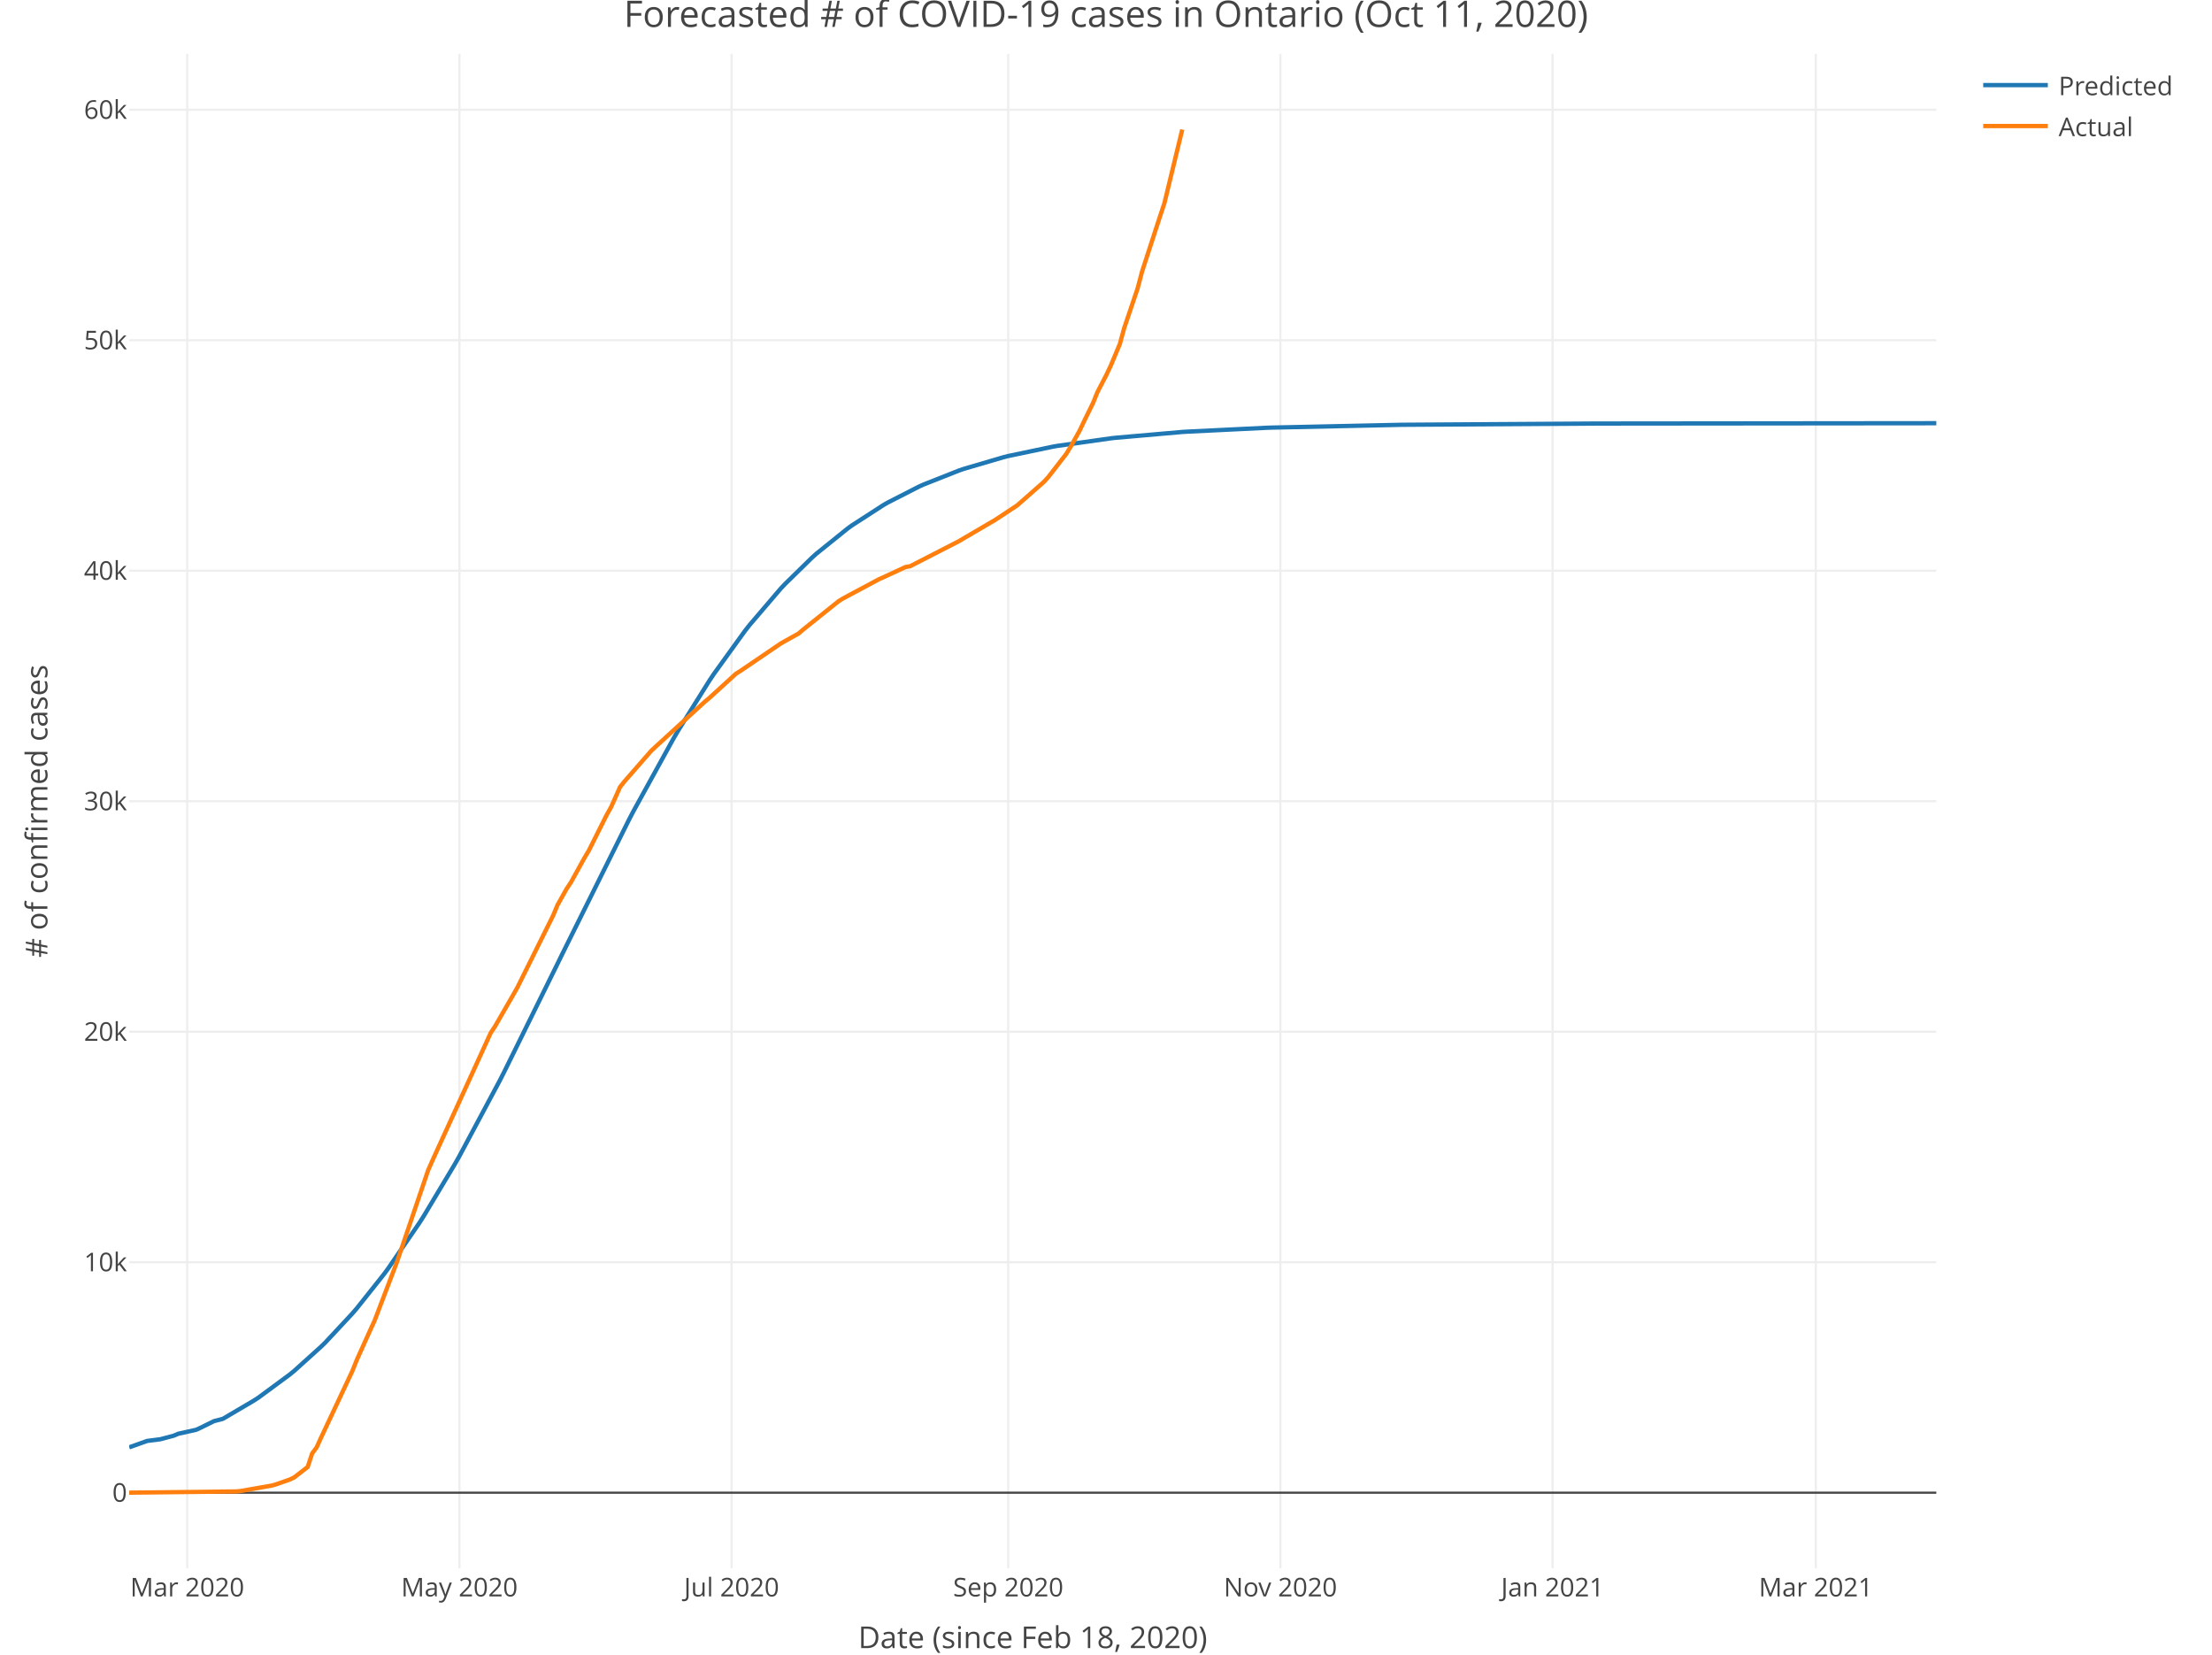
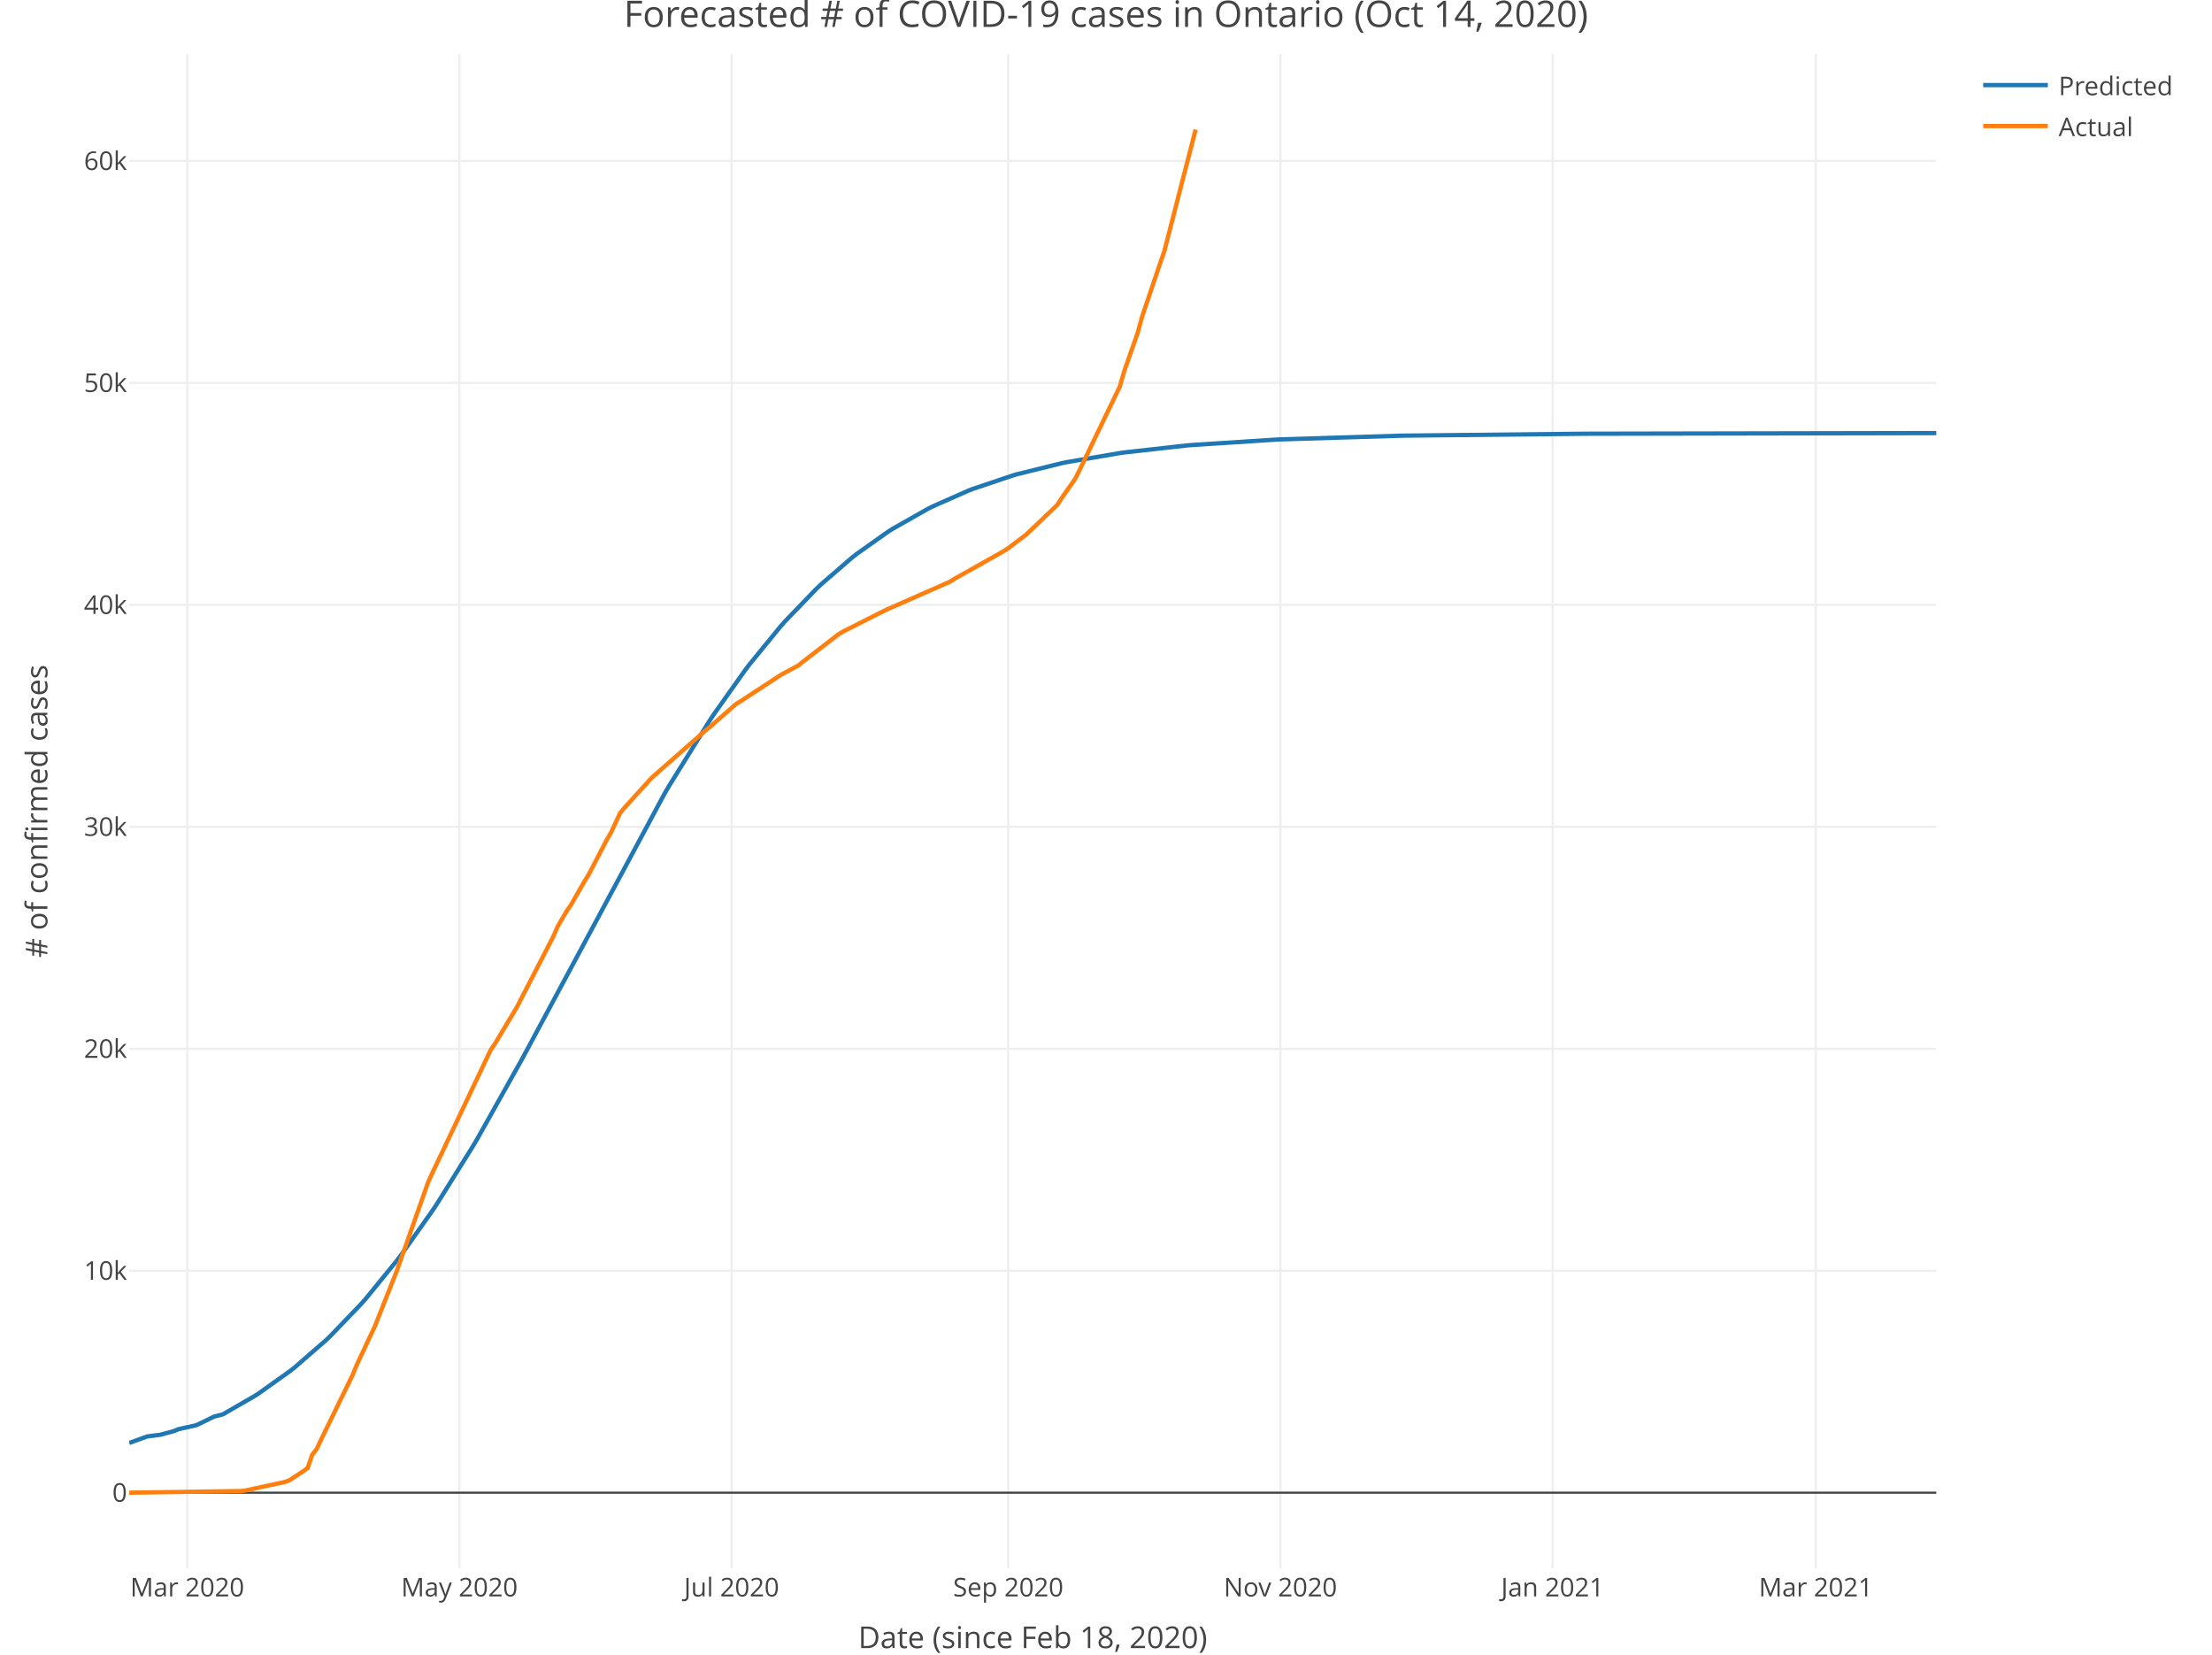
<svg xmlns="http://www.w3.org/2000/svg" class="main-svg" width="1027" height="768" style="" viewBox="0 0 1027 768">
  <rect x="0" y="0" width="1027" height="768" style="fill: rgb(255, 255, 255); fill-opacity: 1;" />
-   <defs id="defs-119da4">
+   <defs id="defs-24e5eb">
    <g class="clips">
-       <clipPath id="clip119da4xyplot" class="plotclip">
+       <clipPath id="clip24e5ebxyplot" class="plotclip">
        <rect width="839" height="703" />
      </clipPath>
-       <clipPath class="axesclip" id="clip119da4x">
+       <clipPath class="axesclip" id="clip24e5ebx">
        <rect x="60" y="0" width="839" height="768" />
      </clipPath>
-       <clipPath class="axesclip" id="clip119da4y">
+       <clipPath class="axesclip" id="clip24e5eby">
        <rect x="0" y="25" width="1027" height="703" />
      </clipPath>
-       <clipPath class="axesclip" id="clip119da4xy">
+       <clipPath class="axesclip" id="clip24e5ebxy">
        <rect x="60" y="25" width="839" height="703" />
      </clipPath>
    </g>
    <g class="gradients" />
  </defs>
  <g class="bglayer" />
  <g class="layer-below">
    <g class="imagelayer" />
    <g class="shapelayer" />
  </g>
  <g class="cartesianlayer">
    <g class="subplot xy">
      <g class="layer-subplot">
        <g class="shapelayer" />
        <g class="imagelayer" />
      </g>
      <g class="gridlayer">
        <g class="x">
          <path class="xgrid crisp" transform="translate(86.93,0)" d="M0,25v703" style="stroke: rgb(238, 238, 238); stroke-opacity: 1; stroke-width: 1px;" />
          <path class="xgrid crisp" transform="translate(213.3,0)" d="M0,25v703" style="stroke: rgb(238, 238, 238); stroke-opacity: 1; stroke-width: 1px;" />
          <path class="xgrid crisp" transform="translate(339.67,0)" d="M0,25v703" style="stroke: rgb(238, 238, 238); stroke-opacity: 1; stroke-width: 1px;" />
          <path class="xgrid crisp" transform="translate(468.11,0)" d="M0,25v703" style="stroke: rgb(238, 238, 238); stroke-opacity: 1; stroke-width: 1px;" />
          <path class="xgrid crisp" transform="translate(594.47,0)" d="M0,25v703" style="stroke: rgb(238, 238, 238); stroke-opacity: 1; stroke-width: 1px;" />
          <path class="xgrid crisp" transform="translate(720.84,0)" d="M0,25v703" style="stroke: rgb(238, 238, 238); stroke-opacity: 1; stroke-width: 1px;" />
          <path class="xgrid crisp" transform="translate(843.07,0)" d="M0,25v703" style="stroke: rgb(238, 238, 238); stroke-opacity: 1; stroke-width: 1px;" />
        </g>
        <g class="y">
-           <path class="ygrid crisp" transform="translate(0,585.87)" d="M60,0h839" style="stroke: rgb(238, 238, 238); stroke-opacity: 1; stroke-width: 1px;" />
-           <path class="ygrid crisp" transform="translate(0,478.89)" d="M60,0h839" style="stroke: rgb(238, 238, 238); stroke-opacity: 1; stroke-width: 1px;" />
-           <path class="ygrid crisp" transform="translate(0,371.9)" d="M60,0h839" style="stroke: rgb(238, 238, 238); stroke-opacity: 1; stroke-width: 1px;" />
-           <path class="ygrid crisp" transform="translate(0,264.91)" d="M60,0h839" style="stroke: rgb(238, 238, 238); stroke-opacity: 1; stroke-width: 1px;" />
-           <path class="ygrid crisp" transform="translate(0,157.93)" d="M60,0h839" style="stroke: rgb(238, 238, 238); stroke-opacity: 1; stroke-width: 1px;" />
-           <path class="ygrid crisp" transform="translate(0,50.94)" d="M60,0h839" style="stroke: rgb(238, 238, 238); stroke-opacity: 1; stroke-width: 1px;" />
+           <path class="ygrid crisp" transform="translate(0,589.83)" d="M60,0h839" style="stroke: rgb(238, 238, 238); stroke-opacity: 1; stroke-width: 1px;" />
+           <path class="ygrid crisp" transform="translate(0,486.81)" d="M60,0h839" style="stroke: rgb(238, 238, 238); stroke-opacity: 1; stroke-width: 1px;" />
+           <path class="ygrid crisp" transform="translate(0,383.78)" d="M60,0h839" style="stroke: rgb(238, 238, 238); stroke-opacity: 1; stroke-width: 1px;" />
+           <path class="ygrid crisp" transform="translate(0,280.76)" d="M60,0h839" style="stroke: rgb(238, 238, 238); stroke-opacity: 1; stroke-width: 1px;" />
+           <path class="ygrid crisp" transform="translate(0,177.73)" d="M60,0h839" style="stroke: rgb(238, 238, 238); stroke-opacity: 1; stroke-width: 1px;" />
+           <path class="ygrid crisp" transform="translate(0,74.71)" d="M60,0h839" style="stroke: rgb(238, 238, 238); stroke-opacity: 1; stroke-width: 1px;" />
        </g>
      </g>
      <g class="zerolinelayer">
        <path class="yzl zl crisp" transform="translate(0,692.86)" d="M60,0h839" style="stroke: rgb(68, 68, 68); stroke-opacity: 1; stroke-width: 1px;" />
      </g>
      <path class="xlines-below" />
      <path class="ylines-below" />
      <g class="overlines-below" />
      <g class="xaxislayer-below" />
      <g class="yaxislayer-below" />
      <g class="overaxes-below" />
-       <g class="plot" transform="translate(60, 25)" clip-path="url('#clip119da4xyplot')">
+       <g class="plot" transform="translate(60, 25)" clip-path="url('#clip24e5ebxyplot')">
        <g class="scatterlayer mlayer">
-           <g class="trace scatter trace094c40" style="stroke-miterlimit: 2; opacity: 1;">
+           <g class="trace scatter trace03b38b" style="stroke-miterlimit: 2; opacity: 1;">
            <g class="fills" />
            <g class="errorbars" />
            <g class="lines">
-               <path class="js-line" d="M0,646.8L8.29,643.84L14.5,643.04L20.72,641.37L22.79,640.49L31.07,638.66L33.15,637.7L39.36,634.64L43.5,633.56L58,625.03L60.08,623.66L74.58,612.97L76.65,611.26L89.08,600.06L91.15,598.03L103.58,584.7L105.65,582.29L118.08,566.68L120.15,563.88L134.65,542.72L136.73,539.47L151.23,515.27L153.3,511.61L171.94,476.75L174.01,472.69L198.87,422.3L200.95,418.03L232.02,355.5L234.09,351.54L252.74,317.72L254.81,314.2L269.31,291.01L271.38,287.91L285.88,267.83L287.95,265.19L302.45,248.23L304.53,246.03L316.96,233.87L319.03,232.01L333.53,220.33L335.6,218.83L350.1,209.47L352.17,208.27L366.67,200.86L368.75,199.92L385.32,193.37L387.39,192.66L406.03,187.19L408.11,186.67L428.82,182.33L430.89,181.97L455.75,178.45L457.82,178.22L488.9,175.5L490.97,175.37L528.26,173.55L530.33,173.48L590.41,172.18L592.48,172.16L681.56,171.59L683.63,171.59L839,171.44" style="vector-effect: non-scaling-stroke; fill: none; stroke: rgb(31, 119, 180); stroke-opacity: 1; stroke-width: 2px; opacity: 1;" />
+               <path class="js-line" d="M0,644.77L8.29,641.76L14.5,640.95L20.72,639.27L22.79,638.39L31.07,636.55L33.15,635.59L39.36,632.55L43.5,631.48L58,623.11L60.08,621.78L74.58,611.46L76.65,609.83L91.15,597.26L93.22,595.29L107.72,580.2L109.8,577.85L124.3,560.07L126.37,557.33L140.87,536.82L142.94,533.7L159.51,507.14L161.59,503.63L182.3,466.73L184.37,462.89L248.59,343.3L250.66,339.76L269.31,309.75L271.38,306.63L285.88,286.16L287.95,283.43L302.45,265.69L304.53,263.35L319.03,248.31L321.1,246.34L335.6,233.81L337.67,232.18L352.17,221.9L354.24,220.57L370.82,211.17L372.89,210.13L389.46,202.8L391.53,201.99L410.18,195.71L412.25,195.11L432.97,190L435.04,189.56L459.9,185.3L461.97,185.01L490.97,181.77L493.04,181.59L532.4,179.05L534.47,178.95L590.41,177.24L592.48,177.2L675.34,176.33L677.41,176.32L839,176.02" style="vector-effect: non-scaling-stroke; fill: none; stroke: rgb(31, 119, 180); stroke-opacity: 1; stroke-width: 2px; opacity: 1;" />
            </g>
            <g class="points" />
            <g class="text" />
          </g>
-           <g class="trace scatter tracea3ca19" style="stroke-miterlimit: 2; opacity: 1;">
+           <g class="trace scatter trace19fc1a" style="stroke-miterlimit: 2; opacity: 1;">
            <g class="fills" />
            <g class="errorbars" />
            <g class="lines">
-               <path class="js-line" d="M0,667.84L49.72,667.28L51.79,667.07L66.29,664.53L68.36,663.92L74.58,661.74L76.65,660.72L82.86,655.91L84.94,649.61L87.01,646.83L89.08,642.27L103.58,611.41L105.65,606.25L111.87,592.45L113.94,587.94L124.3,560.77L126.37,554.69L138.8,518.13L140.87,513.46L167.8,454.49L169.87,451.34L178.16,436.97L180.23,433.32L196.8,399.97L198.87,395.04L203.02,387.65L205.09,384.53L211.3,373.29L213.38,369.81L221.66,353.29L223.73,349.61L227.88,340.3L229.95,337.7L242.38,323.48L244.45,321.54L267.24,300.72L269.31,299.01L281.74,287.68L283.81,286.39L302.45,273.73L304.53,272.54L310.74,269.08L312.81,267.3L329.39,254.03L331.46,252.76L348.03,243.89L350.1,242.97L360.46,238.19L362.53,237.84L385.32,226.14L387.39,224.91L399.82,217.63L401.89,216.43L412.25,209.59L414.32,207.78L424.68,198.67L426.75,196.39L435.04,185.69L437.11,182.32L441.25,174.9L443.32,170.54L447.47,162.09L449.54,156.98L453.68,149.02L455.75,144.64L459.9,134.73L461.97,127.24L468.18,108.87L470.25,101.04L478.54,75.56L480.61,69.32L488.9,35.15" style="vector-effect: non-scaling-stroke; fill: none; stroke: rgb(255, 127, 14); stroke-opacity: 1; stroke-width: 2px; opacity: 1;" />
+               <path class="js-line" d="M0,667.84L51.79,667.1L53.86,666.85L72.51,662.82L74.58,661.97L78.72,659.26L80.79,657.9L82.86,656.35L84.94,650.28L87.01,647.61L89.08,643.22L103.58,613.5L105.65,608.53L111.87,595.24L113.94,590.9L124.3,564.73L126.37,558.88L138.8,523.68L140.87,519.17L167.8,462.39L169.87,459.36L178.16,445.52L180.23,442.01L196.8,409.88L198.87,405.15L203.02,398.03L205.09,395.02L211.3,384.2L213.38,380.84L221.66,364.93L223.73,361.39L227.88,352.43L229.95,349.92L242.38,336.23L244.45,334.37L267.24,314.32L269.31,312.67L281.74,301.76L283.81,300.51L302.45,288.32L304.53,287.18L310.74,283.84L312.81,282.13L329.39,269.36L331.46,268.13L350.1,258.7L352.17,257.73L381.18,244.96L383.25,243.61L406.03,230.82L408.11,229.45L416.39,223.19L418.46,221.23L430.89,209.36L432.97,206.13L439.18,197.28L441.25,193.15L459.9,154.47L461.97,147.26L468.18,129.57L470.25,122.03L478.54,97.49L480.61,91.48L495.11,35.15" style="vector-effect: non-scaling-stroke; fill: none; stroke: rgb(255, 127, 14); stroke-opacity: 1; stroke-width: 2px; opacity: 1;" />
            </g>
            <g class="points" />
            <g class="text" />
          </g>
        </g>
      </g>
      <g class="overplot" />
      <path class="xlines-above crisp" style="fill: none;" d="M0,0" />
      <path class="ylines-above crisp" style="fill: none;" d="M0,0" />
      <g class="overlines-above" />
      <g class="xaxislayer-above">
        <g class="xtick">
          <text text-anchor="middle" x="0" y="741" transform="translate(86.93,0)" style="font-family: 'Open Sans', verdana, arial, sans-serif; font-size: 12px; fill: rgb(68, 68, 68); fill-opacity: 1; white-space: pre;">Mar 2020</text>
        </g>
        <g class="xtick">
          <text text-anchor="middle" x="0" y="741" transform="translate(213.3,0)" style="font-family: 'Open Sans', verdana, arial, sans-serif; font-size: 12px; fill: rgb(68, 68, 68); fill-opacity: 1; white-space: pre;">May 2020</text>
        </g>
        <g class="xtick">
          <text text-anchor="middle" x="0" y="741" transform="translate(339.67,0)" style="font-family: 'Open Sans', verdana, arial, sans-serif; font-size: 12px; fill: rgb(68, 68, 68); fill-opacity: 1; white-space: pre;">Jul 2020</text>
        </g>
        <g class="xtick">
          <text text-anchor="middle" x="0" y="741" transform="translate(468.11,0)" style="font-family: 'Open Sans', verdana, arial, sans-serif; font-size: 12px; fill: rgb(68, 68, 68); fill-opacity: 1; white-space: pre;">Sep 2020</text>
        </g>
        <g class="xtick">
          <text text-anchor="middle" x="0" y="741" transform="translate(594.47,0)" style="font-family: 'Open Sans', verdana, arial, sans-serif; font-size: 12px; fill: rgb(68, 68, 68); fill-opacity: 1; white-space: pre;">Nov 2020</text>
        </g>
        <g class="xtick">
          <text text-anchor="middle" x="0" y="741" transform="translate(720.84,0)" style="font-family: 'Open Sans', verdana, arial, sans-serif; font-size: 12px; fill: rgb(68, 68, 68); fill-opacity: 1; white-space: pre;">Jan 2021</text>
        </g>
        <g class="xtick">
          <text text-anchor="middle" x="0" y="741" transform="translate(843.07,0)" style="font-family: 'Open Sans', verdana, arial, sans-serif; font-size: 12px; fill: rgb(68, 68, 68); fill-opacity: 1; white-space: pre;">Mar 2021</text>
        </g>
      </g>
      <g class="yaxislayer-above">
        <g class="ytick">
          <text text-anchor="end" x="59" y="4.2" transform="translate(0,692.86)" style="font-family: 'Open Sans', verdana, arial, sans-serif; font-size: 12px; fill: rgb(68, 68, 68); fill-opacity: 1; white-space: pre;">0</text>
        </g>
        <g class="ytick">
-           <text text-anchor="end" x="59" y="4.2" transform="translate(0,585.87)" style="font-family: 'Open Sans', verdana, arial, sans-serif; font-size: 12px; fill: rgb(68, 68, 68); fill-opacity: 1; white-space: pre;">10k</text>
+           <text text-anchor="end" x="59" y="4.2" transform="translate(0,589.83)" style="font-family: 'Open Sans', verdana, arial, sans-serif; font-size: 12px; fill: rgb(68, 68, 68); fill-opacity: 1; white-space: pre;">10k</text>
        </g>
        <g class="ytick">
-           <text text-anchor="end" x="59" y="4.2" transform="translate(0,478.89)" style="font-family: 'Open Sans', verdana, arial, sans-serif; font-size: 12px; fill: rgb(68, 68, 68); fill-opacity: 1; white-space: pre;">20k</text>
+           <text text-anchor="end" x="59" y="4.2" transform="translate(0,486.81)" style="font-family: 'Open Sans', verdana, arial, sans-serif; font-size: 12px; fill: rgb(68, 68, 68); fill-opacity: 1; white-space: pre;">20k</text>
        </g>
        <g class="ytick">
-           <text text-anchor="end" x="59" y="4.2" transform="translate(0,371.9)" style="font-family: 'Open Sans', verdana, arial, sans-serif; font-size: 12px; fill: rgb(68, 68, 68); fill-opacity: 1; white-space: pre;">30k</text>
+           <text text-anchor="end" x="59" y="4.2" transform="translate(0,383.78)" style="font-family: 'Open Sans', verdana, arial, sans-serif; font-size: 12px; fill: rgb(68, 68, 68); fill-opacity: 1; white-space: pre;">30k</text>
        </g>
        <g class="ytick">
-           <text text-anchor="end" x="59" y="4.2" transform="translate(0,264.91)" style="font-family: 'Open Sans', verdana, arial, sans-serif; font-size: 12px; fill: rgb(68, 68, 68); fill-opacity: 1; white-space: pre;">40k</text>
+           <text text-anchor="end" x="59" y="4.2" transform="translate(0,280.76)" style="font-family: 'Open Sans', verdana, arial, sans-serif; font-size: 12px; fill: rgb(68, 68, 68); fill-opacity: 1; white-space: pre;">40k</text>
        </g>
        <g class="ytick">
-           <text text-anchor="end" x="59" y="4.2" transform="translate(0,157.93)" style="font-family: 'Open Sans', verdana, arial, sans-serif; font-size: 12px; fill: rgb(68, 68, 68); fill-opacity: 1; white-space: pre;">50k</text>
+           <text text-anchor="end" x="59" y="4.2" transform="translate(0,177.73)" style="font-family: 'Open Sans', verdana, arial, sans-serif; font-size: 12px; fill: rgb(68, 68, 68); fill-opacity: 1; white-space: pre;">50k</text>
        </g>
        <g class="ytick">
-           <text text-anchor="end" x="59" y="4.2" transform="translate(0,50.94)" style="font-family: 'Open Sans', verdana, arial, sans-serif; font-size: 12px; fill: rgb(68, 68, 68); fill-opacity: 1; white-space: pre;">60k</text>
+           <text text-anchor="end" x="59" y="4.2" transform="translate(0,74.71)" style="font-family: 'Open Sans', verdana, arial, sans-serif; font-size: 12px; fill: rgb(68, 68, 68); fill-opacity: 1; white-space: pre;">60k</text>
        </g>
      </g>
      <g class="overaxes-above" />
    </g>
  </g>
  <g class="polarlayer" />
  <g class="ternarylayer" />
  <g class="geolayer" />
  <g class="funnelarealayer" />
  <g class="pielayer" />
  <g class="treemaplayer" />
  <g class="sunburstlayer" />
  <g class="glimages" />
-   <defs id="topdefs-119da4">
+   <defs id="topdefs-24e5eb">
    <g class="clips" />
-     <clipPath id="legend119da4">
+     <clipPath id="legend24e5eb">
      <rect width="101" height="48" x="0" y="0" />
    </clipPath>
  </defs>
  <g class="layer-above">
    <g class="imagelayer" />
    <g class="shapelayer" />
  </g>
  <g class="infolayer">
    <g class="legend" pointer-events="all" transform="translate(915.78, 25)">
      <rect class="bg" shape-rendering="crispEdges" style="stroke: rgb(68, 68, 68); stroke-opacity: 1; fill: rgb(255, 255, 255); fill-opacity: 1; stroke-width: 0px;" width="101" height="48" x="0" y="0" />
-       <g class="scrollbox" transform="translate(0, 0)" clip-path="url('#legend119da4')">
+       <g class="scrollbox" transform="translate(0, 0)" clip-path="url('#legend24e5eb')">
        <g class="groups">
          <g class="traces" style="opacity: 1;" transform="translate(0, 14.5)">
            <text class="legendtext user-select-none" text-anchor="start" x="40" y="4.68" style="font-family: 'Open Sans', verdana, arial, sans-serif; font-size: 12px; fill: rgb(68, 68, 68); fill-opacity: 1; white-space: pre;">Predicted</text>
            <g class="layers" style="opacity: 1;">
              <g class="legendfill" />
              <g class="legendlines">
                <path class="js-line" d="M5,0h30" style="fill: none; stroke: rgb(31, 119, 180); stroke-opacity: 1; stroke-width: 2px;" />
              </g>
              <g class="legendsymbols">
                <g class="legendpoints" />
              </g>
            </g>
            <rect class="legendtoggle" pointer-events="all" x="0" y="-9.5" width="95.891" height="19" style="cursor: pointer; fill: rgb(0, 0, 0); fill-opacity: 0;" />
          </g>
          <g class="traces" style="opacity: 1;" transform="translate(0, 33.5)">
            <text class="legendtext user-select-none" text-anchor="start" x="40" y="4.68" style="font-family: 'Open Sans', verdana, arial, sans-serif; font-size: 12px; fill: rgb(68, 68, 68); fill-opacity: 1; white-space: pre;">Actual</text>
            <g class="layers" style="opacity: 1;">
              <g class="legendfill" />
              <g class="legendlines">
                <path class="js-line" d="M5,0h30" style="fill: none; stroke: rgb(255, 127, 14); stroke-opacity: 1; stroke-width: 2px;" />
              </g>
              <g class="legendsymbols">
                <g class="legendpoints" />
              </g>
            </g>
            <rect class="legendtoggle" pointer-events="all" x="0" y="-9.5" width="95.891" height="19" style="cursor: pointer; fill: rgb(0, 0, 0); fill-opacity: 0;" />
          </g>
        </g>
      </g>
      <rect class="scrollbar" rx="20" ry="3" width="0" height="0" style="fill: rgb(128, 139, 164); fill-opacity: 1;" x="0" y="0" />
    </g>
    <g class="g-gtitle">
-       <text class="gtitle" x="513.5" y="12.5" text-anchor="middle" dy="0em" style="font-family: 'Open Sans', verdana, arial, sans-serif; font-size: 17px; fill: rgb(68, 68, 68); opacity: 1; font-weight: normal; white-space: pre;">Forecasted # of COVID-19 cases in Ontario (Oct 11, 2020)</text>
+       <text class="gtitle" x="513.5" y="12.5" text-anchor="middle" dy="0em" style="font-family: 'Open Sans', verdana, arial, sans-serif; font-size: 17px; fill: rgb(68, 68, 68); opacity: 1; font-weight: normal; white-space: pre;">Forecasted # of COVID-19 cases in Ontario (Oct 14, 2020)</text>
    </g>
    <g class="g-xtitle" transform="translate(0,-15)">
      <text class="xtitle" x="479.5" y="780" text-anchor="middle" style="font-family: 'Open Sans', verdana, arial, sans-serif; font-size: 14px; fill: rgb(68, 68, 68); opacity: 1; font-weight: normal; white-space: pre;">Date (since Feb 18, 2020)</text>
    </g>
    <g class="g-ytitle">
      <text class="ytitle" transform="rotate(-90,22,376.5)" x="22" y="376.5" text-anchor="middle" style="font-family: 'Open Sans', verdana, arial, sans-serif; font-size: 14px; fill: rgb(68, 68, 68); opacity: 1; font-weight: normal; white-space: pre;"># of confirmed cases</text>
    </g>
  </g>
</svg>
